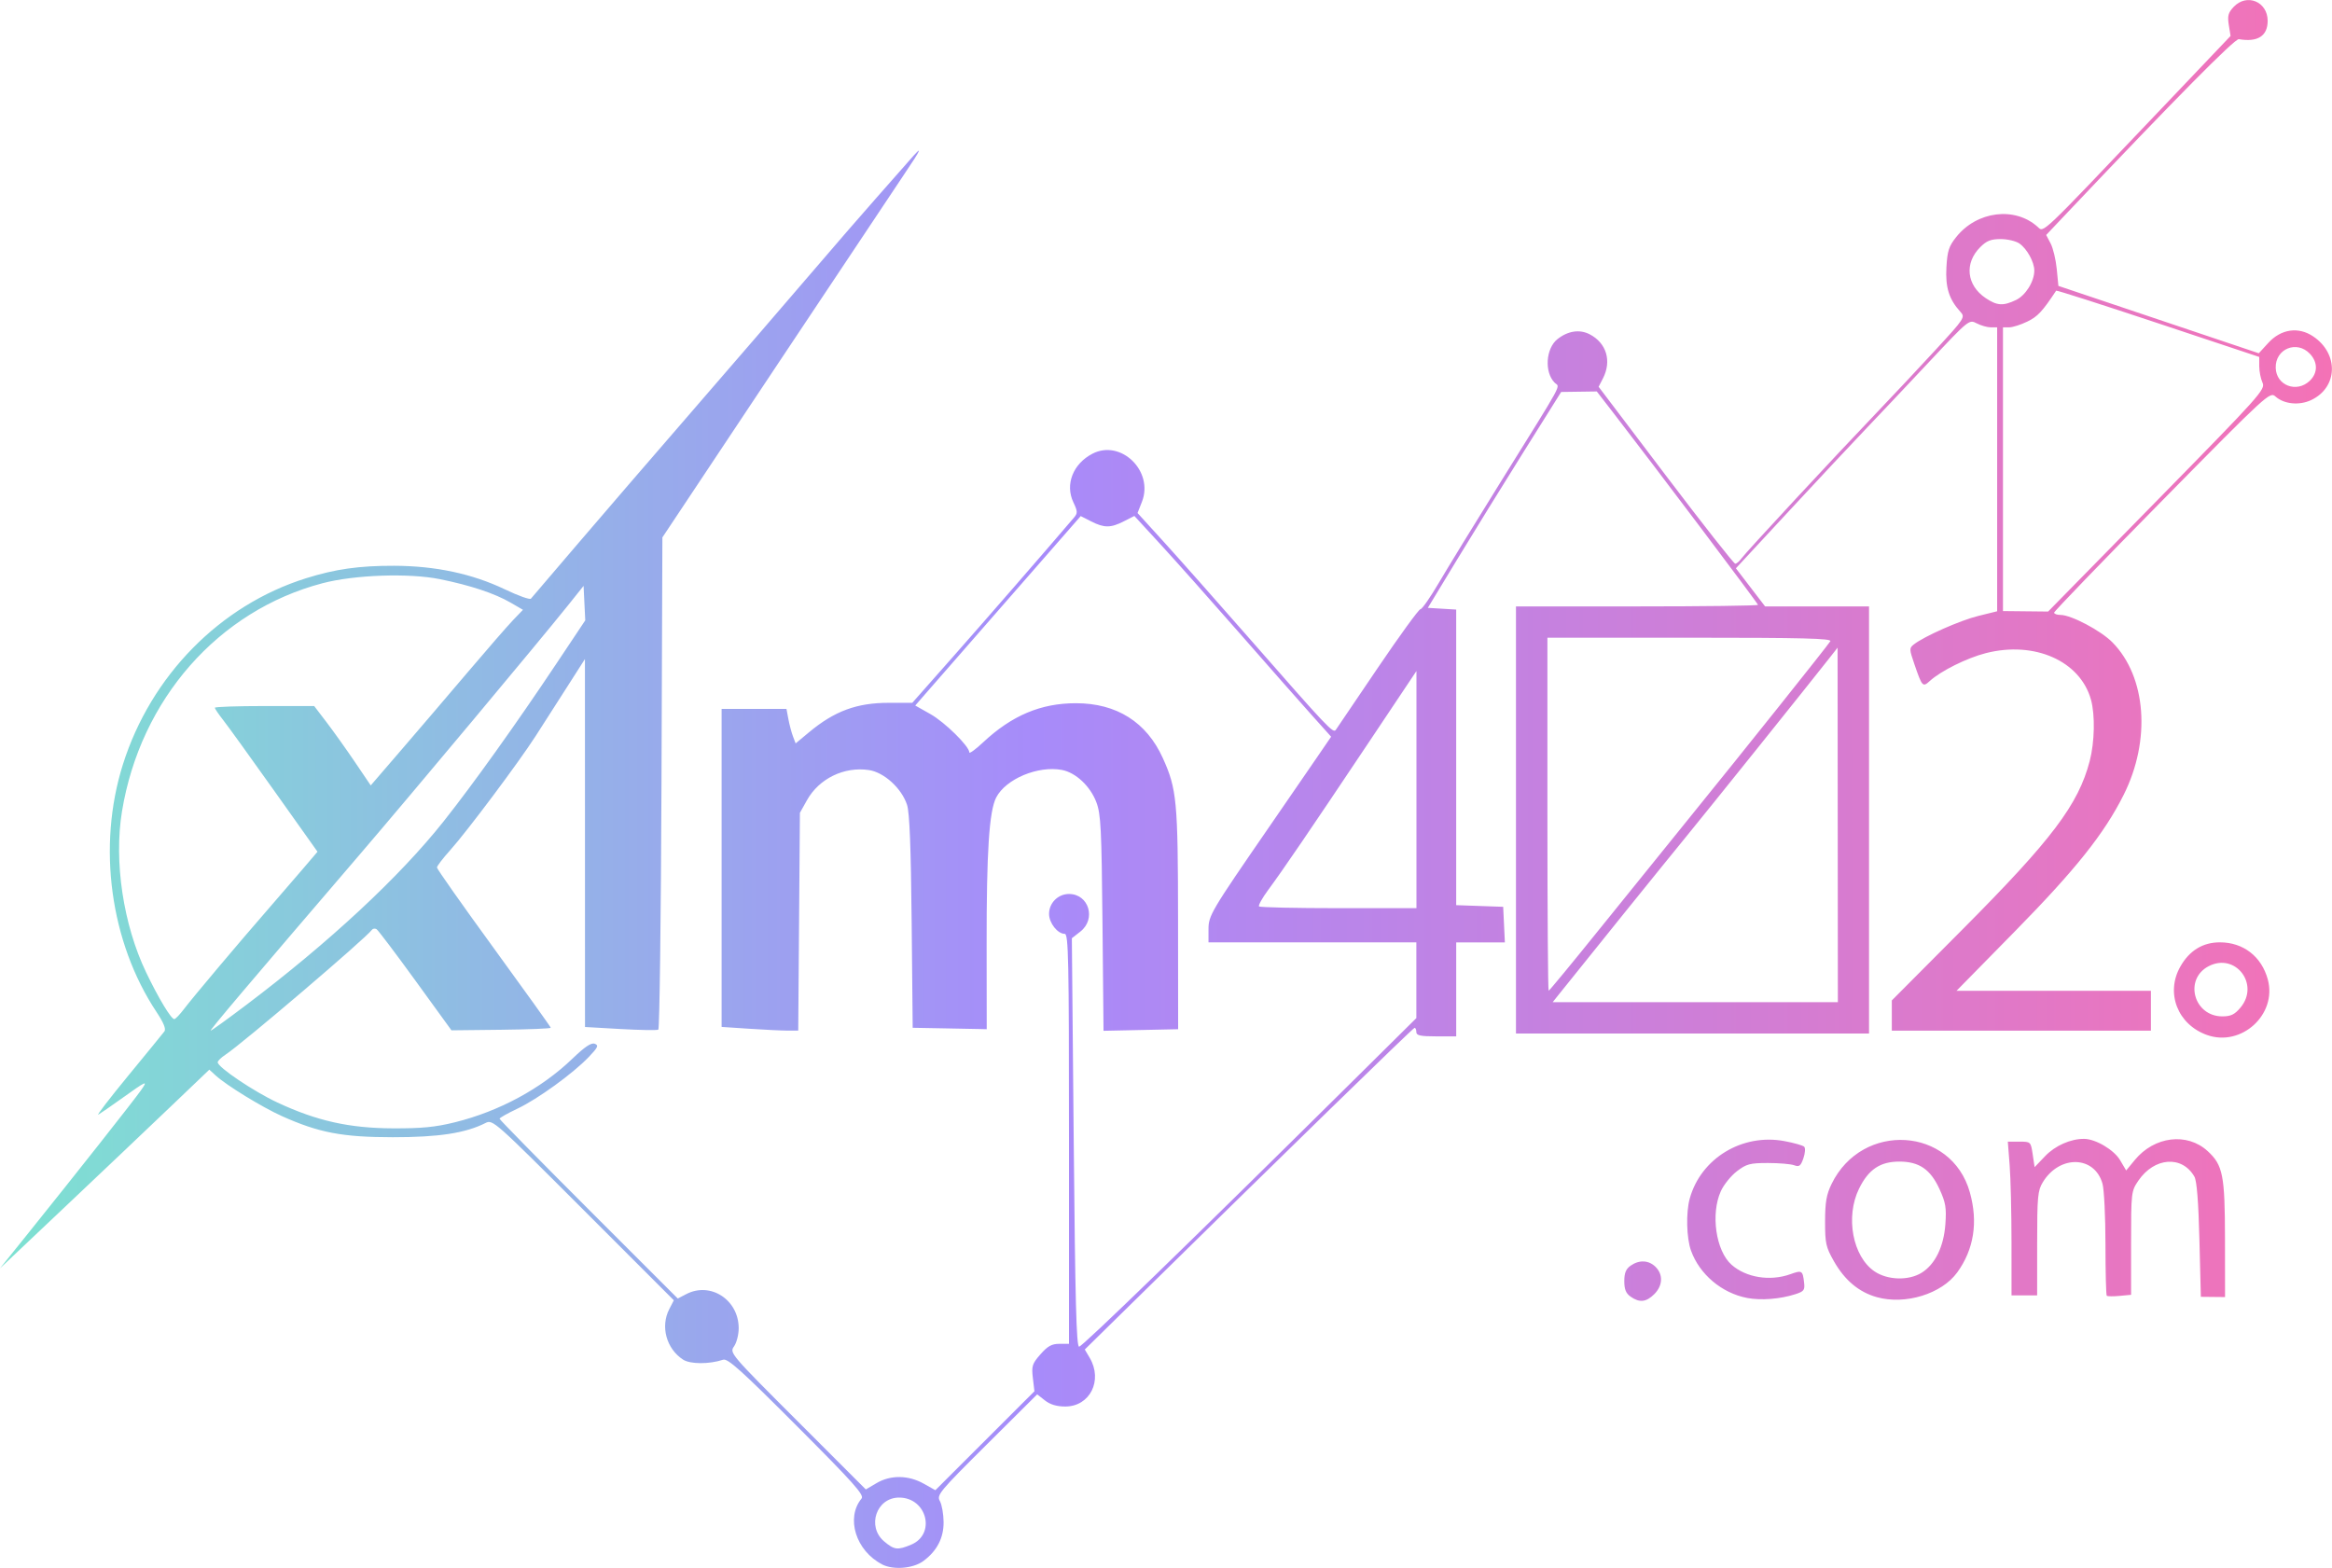
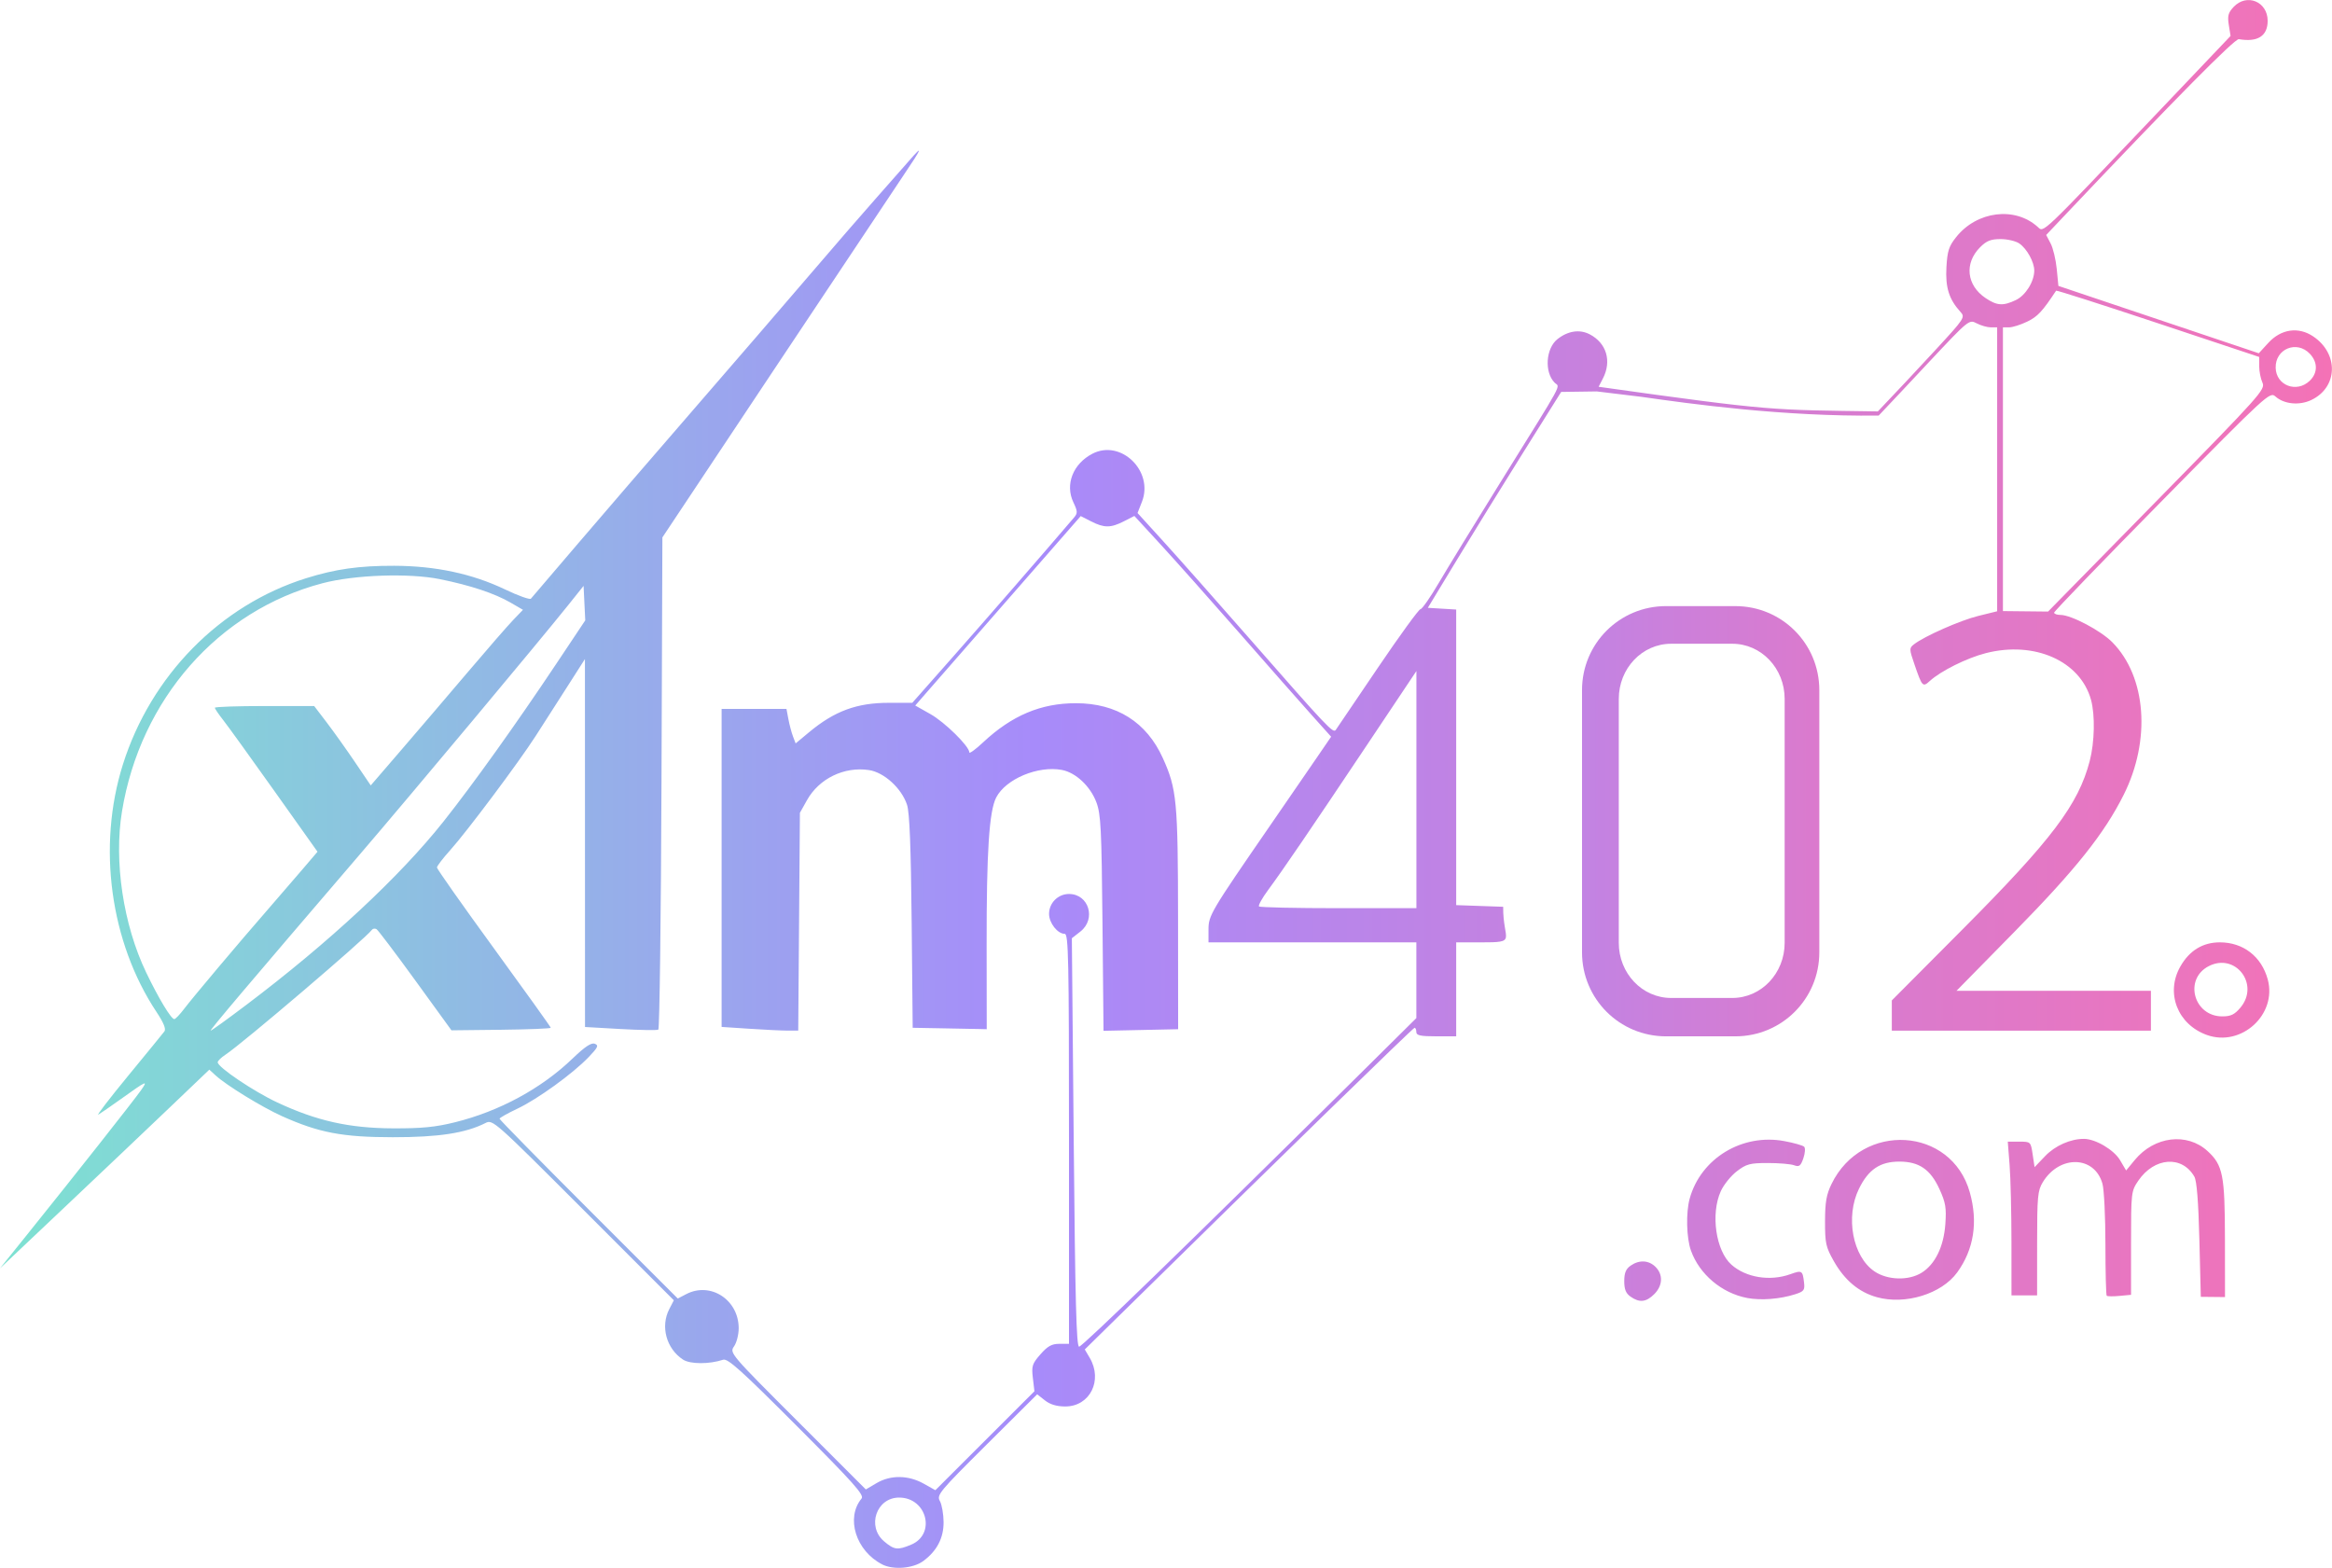
<svg xmlns="http://www.w3.org/2000/svg" width="819.03" height="550.64" version="1.1" viewBox="0 0 216.7 145.69" xml:space="preserve">
  <defs>
    <linearGradient id="linearGradient871" x1="83.883" x2="300.58" y1="148.69" y2="148.69" gradientUnits="userSpaceOnUse">
      <stop stop-color="#7de2d1" offset="0" />
      <stop stop-color="#a78bfa" offset=".444" />
      <stop stop-color="#f472b6" offset="1" />
    </linearGradient>
+     <linearGradient id="linearGradient3852" x1="230.36" x2="252.41" y1="152.16" y2="152.16" gradientTransform="translate(.52917)" gradientUnits="userSpaceOnUse">
+       <stop stop-color="#c283e3" offset="0" />
+       <stop stop-color="#db7acd" offset="1" />
+     </linearGradient>
  </defs>
  <g transform="translate(-83.883 -75.846)">
-     <path d="m165.86 221.22c-2.445-1.25-3.407-4.323-1.916-6.12 0.269-0.324-0.725-1.438-6.008-6.731-5.186-5.196-6.426-6.31-6.86-6.166-1.284 0.427-3.062 0.421-3.724-0.013-1.551-1.016-2.112-3.078-1.277-4.693l0.423-0.819-8.408-8.411c-8.263-8.266-8.42-8.405-9.088-8.065-1.852 0.941-4.358 1.326-8.618 1.323-4.682-3e-3 -6.866-0.419-10.299-1.959-1.847-0.829-5.167-2.865-6.163-3.78l-0.588-0.54-3.646 3.483c-2.005 1.916-6.382 6.071-9.727 9.233l-6.081 5.75 2.659-3.307c4.34-5.399 9.735-12.237 10.422-13.211 0.714-1.012 0.6-0.964-1.845 0.784-0.946 0.676-1.889 1.328-2.096 1.448s1.035-1.498 2.76-3.596c1.725-2.098 3.247-3.961 3.381-4.14 0.166-0.221-0.071-0.803-0.734-1.801-4.311-6.495-5.522-15.403-3.125-23.002 2.606-8.262 9.036-14.802 17.011-17.303 2.739-0.859 4.939-1.17 8.202-1.161 3.838 0.011 7.256 0.74 10.297 2.196 1.225 0.587 2.308 0.973 2.406 0.859 0.099-0.114 2.009-2.35 4.245-4.97 2.236-2.619 7.111-8.275 10.832-12.568 3.721-4.293 8.6-9.948 10.841-12.568 2.241-2.619 4.975-5.777 6.077-7.016 1.101-1.24 2.517-2.847 3.147-3.572 1.343-1.547 1.218-1.216-0.502 1.328-0.689 1.019-6.016 9.012-11.838 17.763l-10.585 15.911-0.084 22.805c-0.046 12.543-0.179 22.864-0.295 22.936s-1.697 0.046-3.512-0.057l-3.3-0.188-3e-3 -17.096-4e-3 -17.096-1.691 2.646c-0.93 1.455-2.227 3.479-2.882 4.498-1.576 2.453-6.41 8.91-7.952 10.622-0.674 0.749-1.226 1.471-1.226 1.605s2.378 3.51 5.285 7.502 5.288 7.318 5.291 7.391c3e-3 0.073-2.072 0.156-4.611 0.185l-4.616 0.052-3.349-4.618c-1.842-2.54-3.468-4.692-3.615-4.782-0.146-0.09-0.342-0.06-0.435 0.068-0.582 0.801-12.07 10.595-13.596 11.592-0.4 0.261-0.728 0.581-0.728 0.71 0 0.458 3.34 2.708 5.556 3.742 3.656 1.707 6.663 2.379 10.716 2.397 2.684 0.012 3.951-0.112 5.768-0.562 4.133-1.024 8.025-3.131 10.921-5.912 1.163-1.116 1.753-1.51 2.077-1.386 0.386 0.148 0.303 0.331-0.558 1.231-1.477 1.544-4.755 3.916-6.644 4.808-0.904 0.427-1.644 0.844-1.644 0.928 0 0.083 3.727 3.877 8.281 8.43l8.281 8.278 0.78-0.407c2.26-1.179 4.878 0.521 4.88 3.169 5.3e-4 0.586-0.194 1.344-0.432 1.683-0.429 0.613-0.386 0.665 5.906 6.957l6.339 6.339 0.999-0.589c1.303-0.769 2.957-0.749 4.383 0.053l1.08 0.607 9.206-9.195-0.146-1.232c-0.132-1.113-0.063-1.327 0.707-2.204 0.668-0.76 1.048-0.971 1.751-0.971h0.899v-19.05c0-16.757-0.048-19.05-0.397-19.05-0.663 0-1.455-1.008-1.455-1.852 0-1.018 0.834-1.852 1.852-1.852 1.843 0 2.549 2.327 1.059 3.492l-0.793 0.62 0.175 18.978c0.136 14.744 0.247 18.978 0.5 18.978 0.302 0 10.454-9.852 25.186-24.442l6.152-6.092v-7.037h-19.315v-1.196c0-1.307 0.19-1.628 5.72-9.652 1.454-2.11 3.326-4.832 4.16-6.05l1.516-2.213-1.812-2.02c-0.997-1.111-4.001-4.52-6.676-7.576-2.675-3.056-5.974-6.763-7.33-8.238l-2.466-2.681-0.978 0.498c-1.226 0.625-1.826 0.626-3.042 6e-3l-0.965-0.492-6.83 7.815c-3.756 4.298-7.216 8.259-7.689 8.802l-0.859 0.987 1.414 0.798c1.342 0.758 3.612 2.994 3.612 3.559 0 0.145 0.575-0.274 1.277-0.931 2.676-2.503 5.371-3.64 8.627-3.64 3.786 0 6.568 1.757 8.08 5.104 1.298 2.872 1.403 3.994 1.412 15.004l8e-3 10.186-6.934 0.147-0.096-9.996c-0.085-8.804-0.152-10.145-0.569-11.244-0.565-1.492-1.918-2.76-3.203-3.001-2.221-0.417-5.213 0.837-6.103 2.557-0.657 1.27-0.902 5.045-0.891 13.732l9e-3 7.805-0.677-0.017c-0.372-9e-3 -1.92-0.039-3.44-0.066l-2.763-0.05-0.096-9.856c-0.068-6.972-0.193-10.151-0.429-10.865-0.506-1.535-2.13-3.017-3.539-3.228-2.298-0.345-4.631 0.787-5.755 2.792l-0.661 1.18-0.156 20.241-0.98-1e-3c-0.539-8e-4 -2.141-0.078-3.56-0.172l-2.58-0.171v-29.554h6.027l0.179 0.954c0.099 0.525 0.29 1.246 0.426 1.604l0.247 0.649 1.257-1.045c2.366-1.966 4.432-2.727 7.404-2.726l2.178 7.9e-4 3.787-4.283c3.012-3.407 8.672-9.918 11.248-12.94 0.342-0.402 0.334-0.568-0.067-1.415-0.786-1.657-0.03-3.58 1.777-4.514 2.642-1.366 5.715 1.625 4.596 4.473l-0.409 1.041 2.443 2.684c1.344 1.476 4.894 5.482 7.889 8.901 7.372 8.416 7.849 8.921 8.094 8.562 0.113-0.166 1.867-2.756 3.898-5.755s3.817-5.456 3.969-5.459c0.152-3e-3 0.92-1.105 1.707-2.447 0.786-1.343 3.356-5.537 5.709-9.32 6.084-9.781 5.543-8.787 5.053-9.277-0.973-0.973-0.828-3.194 0.266-4.054 0.974-0.766 2.053-0.927 2.985-0.445 1.569 0.812 2.07 2.488 1.228 4.115l-0.395 0.763 6.229 8.22c3.426 4.521 6.335 8.22 6.465 8.22s0.391-0.221 0.581-0.491c0.382-0.543 8.694-9.502 12.673-13.659 1.396-1.458 3.799-4.021 5.34-5.694 2.748-2.983 2.793-3.053 2.322-3.572-1.051-1.157-1.395-2.259-1.29-4.126 0.086-1.518 0.226-1.954 0.903-2.804 1.933-2.43 5.46-2.869 7.586-0.945 0.575 0.521 0.143 0.932 10.886-10.362l7.029-7.389-0.164-1.022c-0.134-0.84-0.055-1.138 0.447-1.673 1.217-1.295 3.164-0.499 3.164 1.293 0 1.41-0.932 2.003-2.678 1.702-0.374-0.064-5.91 5.534-15.881 16.06l-2.023 2.136 0.414 0.787c0.228 0.433 0.483 1.498 0.568 2.366l0.154 1.579 18.623 6.26 0.884-0.965c1.186-1.294 2.799-1.526 4.173-0.6 2.392 1.612 2.296 4.735-0.183 5.911-1.108 0.526-2.527 0.387-3.324-0.326-0.521-0.466-0.716-0.286-10.551 9.697-5.511 5.594-10.02 10.267-10.02 10.385 0 0.117 0.268 0.214 0.595 0.214 0.991 2.7e-4 3.751 1.458 4.823 2.548 3.154 3.204 3.591 9.083 1.052 14.157-1.808 3.614-4.449 6.93-10.115 12.7l-5.422 5.521h18.062v3.704h-24.077v-2.806l6.57-6.601c8.307-8.345 10.766-11.601 11.821-15.65 0.457-1.756 0.509-4.282 0.117-5.694-1.002-3.607-5.251-5.487-9.78-4.326-1.754 0.449-4.183 1.657-5.195 2.583-0.658 0.602-0.712 0.543-1.428-1.538-0.489-1.422-0.492-1.516-0.054-1.86 0.964-0.755 4.3-2.23 5.984-2.645l1.754-0.433v-26.382l-0.595-2e-3c-0.327-7.9e-4 -0.915-0.169-1.306-0.373-0.708-0.37-0.725-0.356-4.473 3.64-2.069 2.206-4.73 5.023-5.912 6.26-1.183 1.237-4.365 4.637-7.071 7.556l-4.921 5.307 1.357 1.771 1.357 1.771h9.658v39.688h-32.808v-39.688h11.245c6.185 0 11.245-0.065 11.245-0.145 0-0.131-9.599-12.873-13.445-17.846l-1.534-1.984-3.311 0.047-3.468 5.533c-1.908 3.043-4.696 7.557-6.195 10.031l-2.727 4.498 2.635 0.16v27.468l2.183 0.077 2.183 0.077 0.079 1.654 0.079 1.654h-4.523v8.731h-1.852c-1.47 0-1.852-0.082-1.852-0.397 0-0.218-0.073-0.397-0.163-0.397-0.134 0-11.973 11.539-27.611 26.91l-3.035 2.983 0.455 0.771c1.24 2.1 0.026 4.526-2.267 4.526-0.799 0-1.405-0.181-1.893-0.565l-0.718-0.565-4.687 4.661c-4.429 4.404-4.669 4.694-4.354 5.261 0.183 0.33 0.337 1.208 0.343 1.95 0.01 1.476-0.615 2.68-1.879 3.616-0.945 0.7-2.787 0.853-3.833 0.318zm2.689-1.831c2.333-0.975 1.466-4.378-1.116-4.378-2.114 0-3.031 2.695-1.387 4.077 0.939 0.79 1.244 0.827 2.503 0.301zm-61.795-50.148c7.721-5.83 14.267-11.918 18.35-17.066 2.727-3.438 6.719-9.02 10.464-14.634l2.7-4.047-0.079-1.602-0.078-1.602-1.449 1.813c-2.601 3.255-14.558 17.561-19.309 23.102-10.498 12.245-14.027 16.414-13.891 16.414 0.078 0 1.559-1.07 3.291-2.378zm-5.772 0.369c0.814-1.074 5.051-6.106 7.766-9.221 1.021-1.172 2.483-2.865 3.248-3.763l1.391-1.631-4.01-5.645c-2.205-3.105-4.351-6.079-4.769-6.609-0.418-0.53-0.76-1.036-0.76-1.125s2.077-0.16 4.615-0.16h4.615l1.161 1.521c0.639 0.837 1.821 2.496 2.628 3.688l1.467 2.167 2.878-3.341c1.583-1.838 4.349-5.075 6.147-7.194 1.798-2.119 3.685-4.287 4.194-4.818l0.926-0.965-1.152-0.669c-1.474-0.856-3.737-1.607-6.567-2.179-2.873-0.581-7.926-0.406-10.909 0.378-9.679 2.543-16.926 10.788-18.633 21.201-0.763 4.655 0.116 10.522 2.241 14.957 1.153 2.405 2.333 4.363 2.623 4.348 0.107-5e-3 0.513-0.429 0.901-0.941zm153.67-17.108-0.012-16.47-0.715 0.912c-1.933 2.464-11.567 14.474-13.382 16.683-1.648 2.006-9.651 11.925-11.893 14.74l-0.482 0.606h26.497l-0.012-16.47zm-22.115 9.657c2.547-3.165 6.322-7.838 8.389-10.385 4.853-5.979 12.78-15.912 13.039-16.338 0.16-0.263-2.517-0.331-13.044-0.331h-13.245v16.404c0 9.022 0.052 16.404 0.115 16.404 0.063 0 2.199-2.59 4.746-5.755zm-17.031-12.938v-11.019l-4.579 6.852c-5.363 8.024-7.802 11.602-9.198 13.493-0.556 0.753-0.938 1.442-0.849 1.531 0.089 0.089 3.417 0.162 7.394 0.162h7.232zm68.809-26.852c9.7-9.889 10.098-10.334 9.809-10.969-0.166-0.364-0.302-1.049-0.302-1.523v-0.861l-9.402-3.13c-5.171-1.722-9.432-3.085-9.469-3.029-1.275 1.929-1.722 2.409-2.674 2.87-0.612 0.296-1.372 0.538-1.69 0.538h-0.578v26.366l4.195 0.045 10.11-10.307zm14.186-11.123c0.769-0.722 0.783-1.722 0.037-2.517-1.217-1.296-3.236-0.47-3.185 1.303 0.046 1.629 1.932 2.356 3.148 1.214zm-27.295-7.515c0.906-0.43 1.714-1.723 1.714-2.745 0-0.788-0.675-2.017-1.38-2.51-0.324-0.227-1.108-0.413-1.742-0.413-0.914 0-1.308 0.156-1.906 0.754-1.487 1.487-1.269 3.533 0.503 4.726 1.061 0.714 1.623 0.752 2.811 0.188zm-35.798 92.61c-0.436-0.305-0.588-0.677-0.588-1.44s0.152-1.135 0.588-1.44c0.802-0.562 1.688-0.517 2.322 0.117 0.715 0.715 0.666 1.739-0.12 2.526-0.751 0.751-1.373 0.818-2.202 0.238zm10.828 0.12c-2.356-0.448-4.431-2.2-5.218-4.404-0.421-1.181-0.477-3.534-0.115-4.838 1.037-3.733 4.875-6.063 8.79-5.335 0.892 0.166 1.722 0.402 1.844 0.524 0.123 0.123 0.089 0.606-0.074 1.075-0.251 0.719-0.385 0.82-0.863 0.645-0.312-0.114-1.409-0.207-2.44-0.207-1.657 0-1.989 0.088-2.873 0.763-0.55 0.42-1.222 1.253-1.494 1.852-0.96 2.113-0.464 5.545 0.987 6.834 1.348 1.197 3.574 1.56 5.455 0.889 1.103-0.394 1.161-0.359 1.293 0.773 0.082 0.702-0.011 0.824-0.833 1.087-1.408 0.45-3.179 0.587-4.459 0.343zm12.056-0.072c-1.67-0.466-2.99-1.571-3.997-3.347-0.743-1.31-0.821-1.664-0.817-3.698 4e-3 -1.797 0.126-2.497 0.608-3.484 2.841-5.815 11.135-5.307 12.845 0.786 0.777 2.77 0.379 5.301-1.171 7.44-1.447 1.998-4.827 3.04-7.468 2.303zm4.156-2.269c1.255-0.776 2.059-2.42 2.209-4.518 0.109-1.52 0.027-2.003-0.549-3.263-0.837-1.827-1.89-2.549-3.724-2.55-1.788-1e-3 -2.875 0.73-3.753 2.524-1.28 2.617-0.59 6.298 1.439 7.678 1.21 0.822 3.163 0.88 4.378 0.129zm17.205 2.134c-0.065-0.065-0.119-2.212-0.12-4.771-7.9e-4 -2.559-0.124-5.093-0.274-5.632-0.728-2.621-3.986-2.707-5.547-0.147-0.474 0.777-0.526 1.339-0.527 5.691l-9.9e-4 4.829h-2.381l-2e-3 -4.961c-7.9e-4 -2.728-0.078-5.943-0.172-7.144l-0.17-2.183h1.067c1.062 0 1.069 6e-3 1.245 1.185l0.178 1.185 0.977-1.024c0.929-0.974 2.376-1.615 3.623-1.604 1.072 9e-3 2.777 1.019 3.345 1.982l0.563 0.955 0.805-0.977c1.818-2.205 4.854-2.576 6.764-0.825 1.422 1.303 1.607 2.236 1.613 8.13l6e-3 5.436-2.249-0.023-0.132-5.292c-0.089-3.542-0.242-5.484-0.465-5.873-1.144-2-3.726-1.811-5.216 0.381-0.655 0.964-0.669 1.086-0.669 5.79v4.806l-1.072 0.102c-0.59 0.056-1.125 0.049-1.191-0.016zm9.315-24.229c-2.727-0.971-3.87-3.899-2.48-6.353 0.848-1.496 2.088-2.257 3.682-2.257 2.173 0 3.876 1.322 4.45 3.456 0.876 3.252-2.458 6.291-5.652 5.154zm3.11-2.544c1.817-2.159-0.464-5.137-2.95-3.852-2.332 1.206-1.394 4.666 1.266 4.666 0.791 0 1.142-0.17 1.684-0.814z" fill="url(#linearGradient871)" />
+     <path d="m165.86 221.22c-2.445-1.25-3.407-4.323-1.916-6.12 0.269-0.324-0.725-1.438-6.008-6.731-5.186-5.196-6.426-6.31-6.86-6.166-1.284 0.427-3.062 0.421-3.724-0.013-1.551-1.016-2.112-3.078-1.277-4.693l0.423-0.819-8.408-8.411c-8.263-8.266-8.42-8.405-9.088-8.065-1.852 0.941-4.358 1.326-8.618 1.323-4.682-3e-3 -6.866-0.419-10.299-1.959-1.847-0.829-5.167-2.865-6.163-3.78l-0.588-0.54-3.646 3.483c-2.005 1.916-6.382 6.071-9.727 9.233l-6.081 5.75 2.659-3.307c4.34-5.399 9.735-12.237 10.422-13.211 0.714-1.012 0.6-0.964-1.845 0.784-0.946 0.676-1.889 1.328-2.096 1.448s1.035-1.498 2.76-3.596c1.725-2.098 3.247-3.961 3.381-4.14 0.166-0.221-0.071-0.803-0.734-1.801-4.311-6.495-5.522-15.403-3.125-23.002 2.606-8.262 9.036-14.802 17.011-17.303 2.739-0.859 4.939-1.17 8.202-1.161 3.838 0.011 7.256 0.74 10.297 2.196 1.225 0.587 2.308 0.973 2.406 0.859 0.099-0.114 2.009-2.35 4.245-4.97 2.236-2.619 7.111-8.275 10.832-12.568 3.721-4.293 8.6-9.948 10.841-12.568 2.241-2.619 4.975-5.777 6.077-7.016 1.101-1.24 2.517-2.847 3.147-3.572 1.343-1.547 1.218-1.216-0.502 1.328-0.689 1.019-6.016 9.012-11.838 17.763l-10.585 15.911-0.084 22.805c-0.046 12.543-0.179 22.864-0.295 22.936s-1.697 0.046-3.512-0.057l-3.3-0.188-3e-3 -17.096-4e-3 -17.096-1.691 2.646c-0.93 1.455-2.227 3.479-2.882 4.498-1.576 2.453-6.41 8.91-7.952 10.622-0.674 0.749-1.226 1.471-1.226 1.605s2.378 3.51 5.285 7.502 5.288 7.318 5.291 7.391c3e-3 0.073-2.072 0.156-4.611 0.185l-4.616 0.052-3.349-4.618c-1.842-2.54-3.468-4.692-3.615-4.782-0.146-0.09-0.342-0.06-0.435 0.068-0.582 0.801-12.07 10.595-13.596 11.592-0.4 0.261-0.728 0.581-0.728 0.71 0 0.458 3.34 2.708 5.556 3.742 3.656 1.707 6.663 2.379 10.716 2.397 2.684 0.012 3.951-0.112 5.768-0.562 4.133-1.024 8.025-3.131 10.921-5.912 1.163-1.116 1.753-1.51 2.077-1.386 0.386 0.148 0.303 0.331-0.558 1.231-1.477 1.544-4.755 3.916-6.644 4.808-0.904 0.427-1.644 0.844-1.644 0.928 0 0.083 3.727 3.877 8.281 8.43l8.281 8.278 0.78-0.407c2.26-1.179 4.878 0.521 4.88 3.169 5.3e-4 0.586-0.194 1.344-0.432 1.683-0.429 0.613-0.386 0.665 5.906 6.957l6.339 6.339 0.999-0.589c1.303-0.769 2.957-0.749 4.383 0.053l1.08 0.607 9.206-9.195-0.146-1.232c-0.132-1.113-0.063-1.327 0.707-2.204 0.668-0.76 1.048-0.971 1.751-0.971h0.899v-19.05c0-16.757-0.048-19.05-0.397-19.05-0.663 0-1.455-1.008-1.455-1.852 0-1.018 0.834-1.852 1.852-1.852 1.843 0 2.549 2.327 1.059 3.492l-0.793 0.62 0.175 18.978c0.136 14.744 0.247 18.978 0.5 18.978 0.302 0 10.454-9.852 25.186-24.442l6.152-6.092v-7.037h-19.315v-1.196c0-1.307 0.19-1.628 5.72-9.652 1.454-2.11 3.326-4.832 4.16-6.05l1.516-2.213-1.812-2.02c-0.997-1.111-4.001-4.52-6.676-7.576-2.675-3.056-5.974-6.763-7.33-8.238l-2.466-2.681-0.978 0.498c-1.226 0.625-1.826 0.626-3.042 6e-3l-0.965-0.492-6.83 7.815c-3.756 4.298-7.216 8.259-7.689 8.802l-0.859 0.987 1.414 0.798c1.342 0.758 3.612 2.994 3.612 3.559 0 0.145 0.575-0.274 1.277-0.931 2.676-2.503 5.371-3.64 8.627-3.64 3.786 0 6.568 1.757 8.08 5.104 1.298 2.872 1.403 3.994 1.412 15.004l8e-3 10.186-6.934 0.147-0.096-9.996c-0.085-8.804-0.152-10.145-0.569-11.244-0.565-1.492-1.918-2.76-3.203-3.001-2.221-0.417-5.213 0.837-6.103 2.557-0.657 1.27-0.902 5.045-0.891 13.732l9e-3 7.805-0.677-0.017c-0.372-9e-3 -1.92-0.039-3.44-0.066l-2.763-0.05-0.096-9.856c-0.068-6.972-0.193-10.151-0.429-10.865-0.506-1.535-2.13-3.017-3.539-3.228-2.298-0.345-4.631 0.787-5.755 2.792l-0.661 1.18-0.156 20.241-0.98-1e-3c-0.539-8e-4 -2.141-0.078-3.56-0.172l-2.58-0.171v-29.554h6.027l0.179 0.954c0.099 0.525 0.29 1.246 0.426 1.604l0.247 0.649 1.257-1.045c2.366-1.966 4.432-2.727 7.404-2.726l2.178 7.9e-4 3.787-4.283c3.012-3.407 8.672-9.918 11.248-12.94 0.342-0.402 0.334-0.568-0.067-1.415-0.786-1.657-0.03-3.58 1.777-4.514 2.642-1.366 5.715 1.625 4.596 4.473l-0.409 1.041 2.443 2.684c1.344 1.476 4.894 5.482 7.889 8.901 7.372 8.416 7.849 8.921 8.094 8.562 0.113-0.166 1.867-2.756 3.898-5.755s3.817-5.456 3.969-5.459c0.152-3e-3 0.92-1.105 1.707-2.447 0.786-1.343 3.356-5.537 5.709-9.32 6.084-9.781 5.543-8.787 5.053-9.277-0.973-0.973-0.828-3.194 0.266-4.054 0.974-0.766 2.053-0.927 2.985-0.445 1.569 0.812 2.07 2.488 1.228 4.115l-0.395 0.763c16.34 2.296 15.988 2.14 25.948 2.29 1.396-1.458 3.799-4.021 5.34-5.694 2.748-2.983 2.793-3.053 2.322-3.572-1.051-1.157-1.395-2.259-1.29-4.126 0.086-1.518 0.226-1.954 0.903-2.804 1.933-2.43 5.46-2.869 7.586-0.945 0.575 0.521 0.143 0.932 10.886-10.362l7.029-7.389-0.164-1.022c-0.134-0.84-0.055-1.138 0.447-1.673 1.217-1.295 3.164-0.499 3.164 1.293 0 1.41-0.932 2.003-2.678 1.702-0.374-0.064-5.91 5.534-15.881 16.06l-2.023 2.136 0.414 0.787c0.228 0.433 0.483 1.498 0.568 2.366l0.154 1.579 18.623 6.26 0.884-0.965c1.186-1.294 2.799-1.526 4.173-0.6 2.392 1.612 2.296 4.735-0.183 5.911-1.108 0.526-2.527 0.387-3.324-0.326-0.521-0.466-0.716-0.286-10.551 9.697-5.511 5.594-10.02 10.267-10.02 10.385 0 0.117 0.268 0.214 0.595 0.214 0.991 2.7e-4 3.751 1.458 4.823 2.548 3.154 3.204 3.591 9.083 1.052 14.157-1.808 3.614-4.449 6.93-10.115 12.7l-5.422 5.521h18.062v3.704h-24.077v-2.806l6.57-6.601c8.307-8.345 10.766-11.601 11.821-15.65 0.457-1.756 0.509-4.282 0.117-5.694-1.002-3.607-5.251-5.487-9.78-4.326-1.754 0.449-4.183 1.657-5.195 2.583-0.658 0.602-0.712 0.543-1.428-1.538-0.489-1.422-0.492-1.516-0.054-1.86 0.964-0.755 4.3-2.23 5.984-2.645l1.754-0.433v-26.382l-0.595-2e-3c-0.327-7.9e-4 -0.915-0.169-1.306-0.373-0.708-0.37-0.725-0.356-4.473 3.64-2.069 2.206-3.452 3.693-4.634 4.93-8.902 0.11-17.527-1.095-22.054-1.741l-4.141-0.502-3.311 0.047-3.468 5.533c-1.908 3.043-4.696 7.557-6.195 10.031l-2.727 4.498 2.635 0.16v27.468l2.183 0.077 2.183 0.077c-0.037 3.178 1.411 3.307-2.104 3.307h-2.262v8.731h-1.852c-1.47 0-1.852-0.082-1.852-0.397 0-0.218-0.073-0.397-0.163-0.397-0.134 0-11.973 11.539-27.611 26.91l-3.035 2.983 0.455 0.771c1.24 2.1 0.026 4.526-2.267 4.526-0.799 0-1.405-0.181-1.893-0.565l-0.718-0.565-4.687 4.661c-4.429 4.404-4.669 4.694-4.354 5.261 0.183 0.33 0.337 1.208 0.343 1.95 0.01 1.476-0.615 2.68-1.879 3.616-0.945 0.7-2.787 0.853-3.833 0.318zm2.689-1.831c2.333-0.975 1.466-4.378-1.116-4.378-2.114 0-3.031 2.695-1.387 4.077 0.939 0.79 1.244 0.827 2.503 0.301zm-61.795-50.148c7.721-5.83 14.267-11.918 18.35-17.066 2.727-3.438 6.719-9.02 10.464-14.634l2.7-4.047-0.079-1.602-0.078-1.602-1.449 1.813c-2.601 3.255-14.558 17.561-19.309 23.102-10.498 12.245-14.027 16.414-13.891 16.414 0.078 0 1.559-1.07 3.291-2.378zm-5.772 0.369c0.814-1.074 5.051-6.106 7.766-9.221 1.021-1.172 2.483-2.865 3.248-3.763l1.391-1.631-4.01-5.645c-2.205-3.105-4.351-6.079-4.769-6.609-0.418-0.53-0.76-1.036-0.76-1.125s2.077-0.16 4.615-0.16h4.615l1.161 1.521c0.639 0.837 1.821 2.496 2.628 3.688l1.467 2.167 2.878-3.341c1.583-1.838 4.349-5.075 6.147-7.194 1.798-2.119 3.685-4.287 4.194-4.818l0.926-0.965-1.152-0.669c-1.474-0.856-3.737-1.607-6.567-2.179-2.873-0.581-7.926-0.406-10.909 0.378-9.679 2.543-16.926 10.788-18.633 21.201-0.763 4.655 0.116 10.522 2.241 14.957 1.153 2.405 2.333 4.363 2.623 4.348 0.107-5e-3 0.513-0.429 0.901-0.941zm114.52-20.388v-11.019l-4.579 6.852c-5.363 8.024-7.802 11.602-9.198 13.493-0.556 0.753-0.938 1.442-0.849 1.531 0.089 0.089 3.417 0.162 7.394 0.162h7.232zm68.809-26.852c9.7-9.889 10.098-10.334 9.809-10.969-0.166-0.364-0.302-1.049-0.302-1.523v-0.861l-9.402-3.13c-5.171-1.722-9.432-3.085-9.469-3.029-1.275 1.929-1.722 2.409-2.674 2.87-0.612 0.296-1.372 0.538-1.69 0.538h-0.578v26.366l4.195 0.045 10.11-10.307zm14.186-11.123c0.769-0.722 0.783-1.722 0.037-2.517-1.217-1.296-3.236-0.47-3.185 1.303 0.046 1.629 1.932 2.356 3.148 1.214zm-27.295-7.515c0.906-0.43 1.714-1.723 1.714-2.745 0-0.788-0.675-2.017-1.38-2.51-0.324-0.227-1.108-0.413-1.742-0.413-0.914 0-1.308 0.156-1.906 0.754-1.487 1.487-1.269 3.533 0.503 4.726 1.061 0.714 1.623 0.752 2.811 0.188zm-35.798 92.61c-0.436-0.305-0.588-0.677-0.588-1.44s0.152-1.135 0.588-1.44c0.802-0.562 1.688-0.517 2.322 0.117 0.715 0.715 0.666 1.739-0.12 2.526-0.751 0.751-1.373 0.818-2.202 0.238zm10.828 0.12c-2.356-0.448-4.431-2.2-5.218-4.404-0.421-1.181-0.477-3.534-0.115-4.838 1.037-3.733 4.875-6.063 8.79-5.335 0.892 0.166 1.722 0.402 1.844 0.524 0.123 0.123 0.089 0.606-0.074 1.075-0.251 0.719-0.385 0.82-0.863 0.645-0.312-0.114-1.409-0.207-2.44-0.207-1.657 0-1.989 0.088-2.873 0.763-0.55 0.42-1.222 1.253-1.494 1.852-0.96 2.113-0.464 5.545 0.987 6.834 1.348 1.197 3.574 1.56 5.455 0.889 1.103-0.394 1.161-0.359 1.293 0.773 0.082 0.702-0.011 0.824-0.833 1.087-1.408 0.45-3.179 0.587-4.459 0.343zm12.056-0.072c-1.67-0.466-2.99-1.571-3.997-3.347-0.743-1.31-0.821-1.664-0.817-3.698 4e-3 -1.797 0.126-2.497 0.608-3.484 2.841-5.815 11.135-5.307 12.845 0.786 0.777 2.77 0.379 5.301-1.171 7.44-1.447 1.998-4.827 3.04-7.468 2.303zm4.156-2.269c1.255-0.776 2.059-2.42 2.209-4.518 0.109-1.52 0.027-2.003-0.549-3.263-0.837-1.827-1.89-2.549-3.724-2.55-1.788-1e-3 -2.875 0.73-3.753 2.524-1.28 2.617-0.59 6.298 1.439 7.678 1.21 0.822 3.163 0.88 4.378 0.129zm17.205 2.134c-0.065-0.065-0.119-2.212-0.12-4.771-7.9e-4 -2.559-0.124-5.093-0.274-5.632-0.728-2.621-3.986-2.707-5.547-0.147-0.474 0.777-0.526 1.339-0.527 5.691l-9.9e-4 4.829h-2.381l-2e-3 -4.961c-7.9e-4 -2.728-0.078-5.943-0.172-7.144l-0.17-2.183h1.067c1.062 0 1.069 6e-3 1.245 1.185l0.178 1.185 0.977-1.024c0.929-0.974 2.376-1.615 3.623-1.604 1.072 9e-3 2.777 1.019 3.345 1.982l0.563 0.955 0.805-0.977c1.818-2.205 4.854-2.576 6.764-0.825 1.422 1.303 1.607 2.236 1.613 8.13l6e-3 5.436-2.249-0.023-0.132-5.292c-0.089-3.542-0.242-5.484-0.465-5.873-1.144-2-3.726-1.811-5.216 0.381-0.655 0.964-0.669 1.086-0.669 5.79v4.806l-1.072 0.102c-0.59 0.056-1.125 0.049-1.191-0.016zm9.315-24.229c-2.727-0.971-3.87-3.899-2.48-6.353 0.848-1.496 2.088-2.257 3.682-2.257 2.173 0 3.876 1.322 4.45 3.456 0.876 3.252-2.458 6.291-5.652 5.154zm3.11-2.544c1.817-2.159-0.464-5.137-2.95-3.852-2.332 1.206-1.394 4.666 1.266 4.666 0.791 0 1.142-0.17 1.684-0.814z" fill="url(#linearGradient871)" />
+     <path d="m238.7 132.17c-4.326 0-7.808 3.483-7.808 7.808v24.364c0 4.326 3.482 7.808 7.808 7.808h6.435c4.326 0 7.808-3.483 7.808-7.808v-24.364c0-4.326-3.483-7.808-7.808-7.808h-6.272zm0.475 3.498h5.68c2.696 0 4.867 2.287 4.867 5.127v22.662c0 2.84-2.171 5.127-4.867 5.127h-5.68c-2.696 0-4.867-2.287-4.867-5.127v-22.662c0-2.84 2.171-5.127 4.867-5.127z" fill="url(#linearGradient3852)" stop-color="#000000" />
  </g>
</svg>
